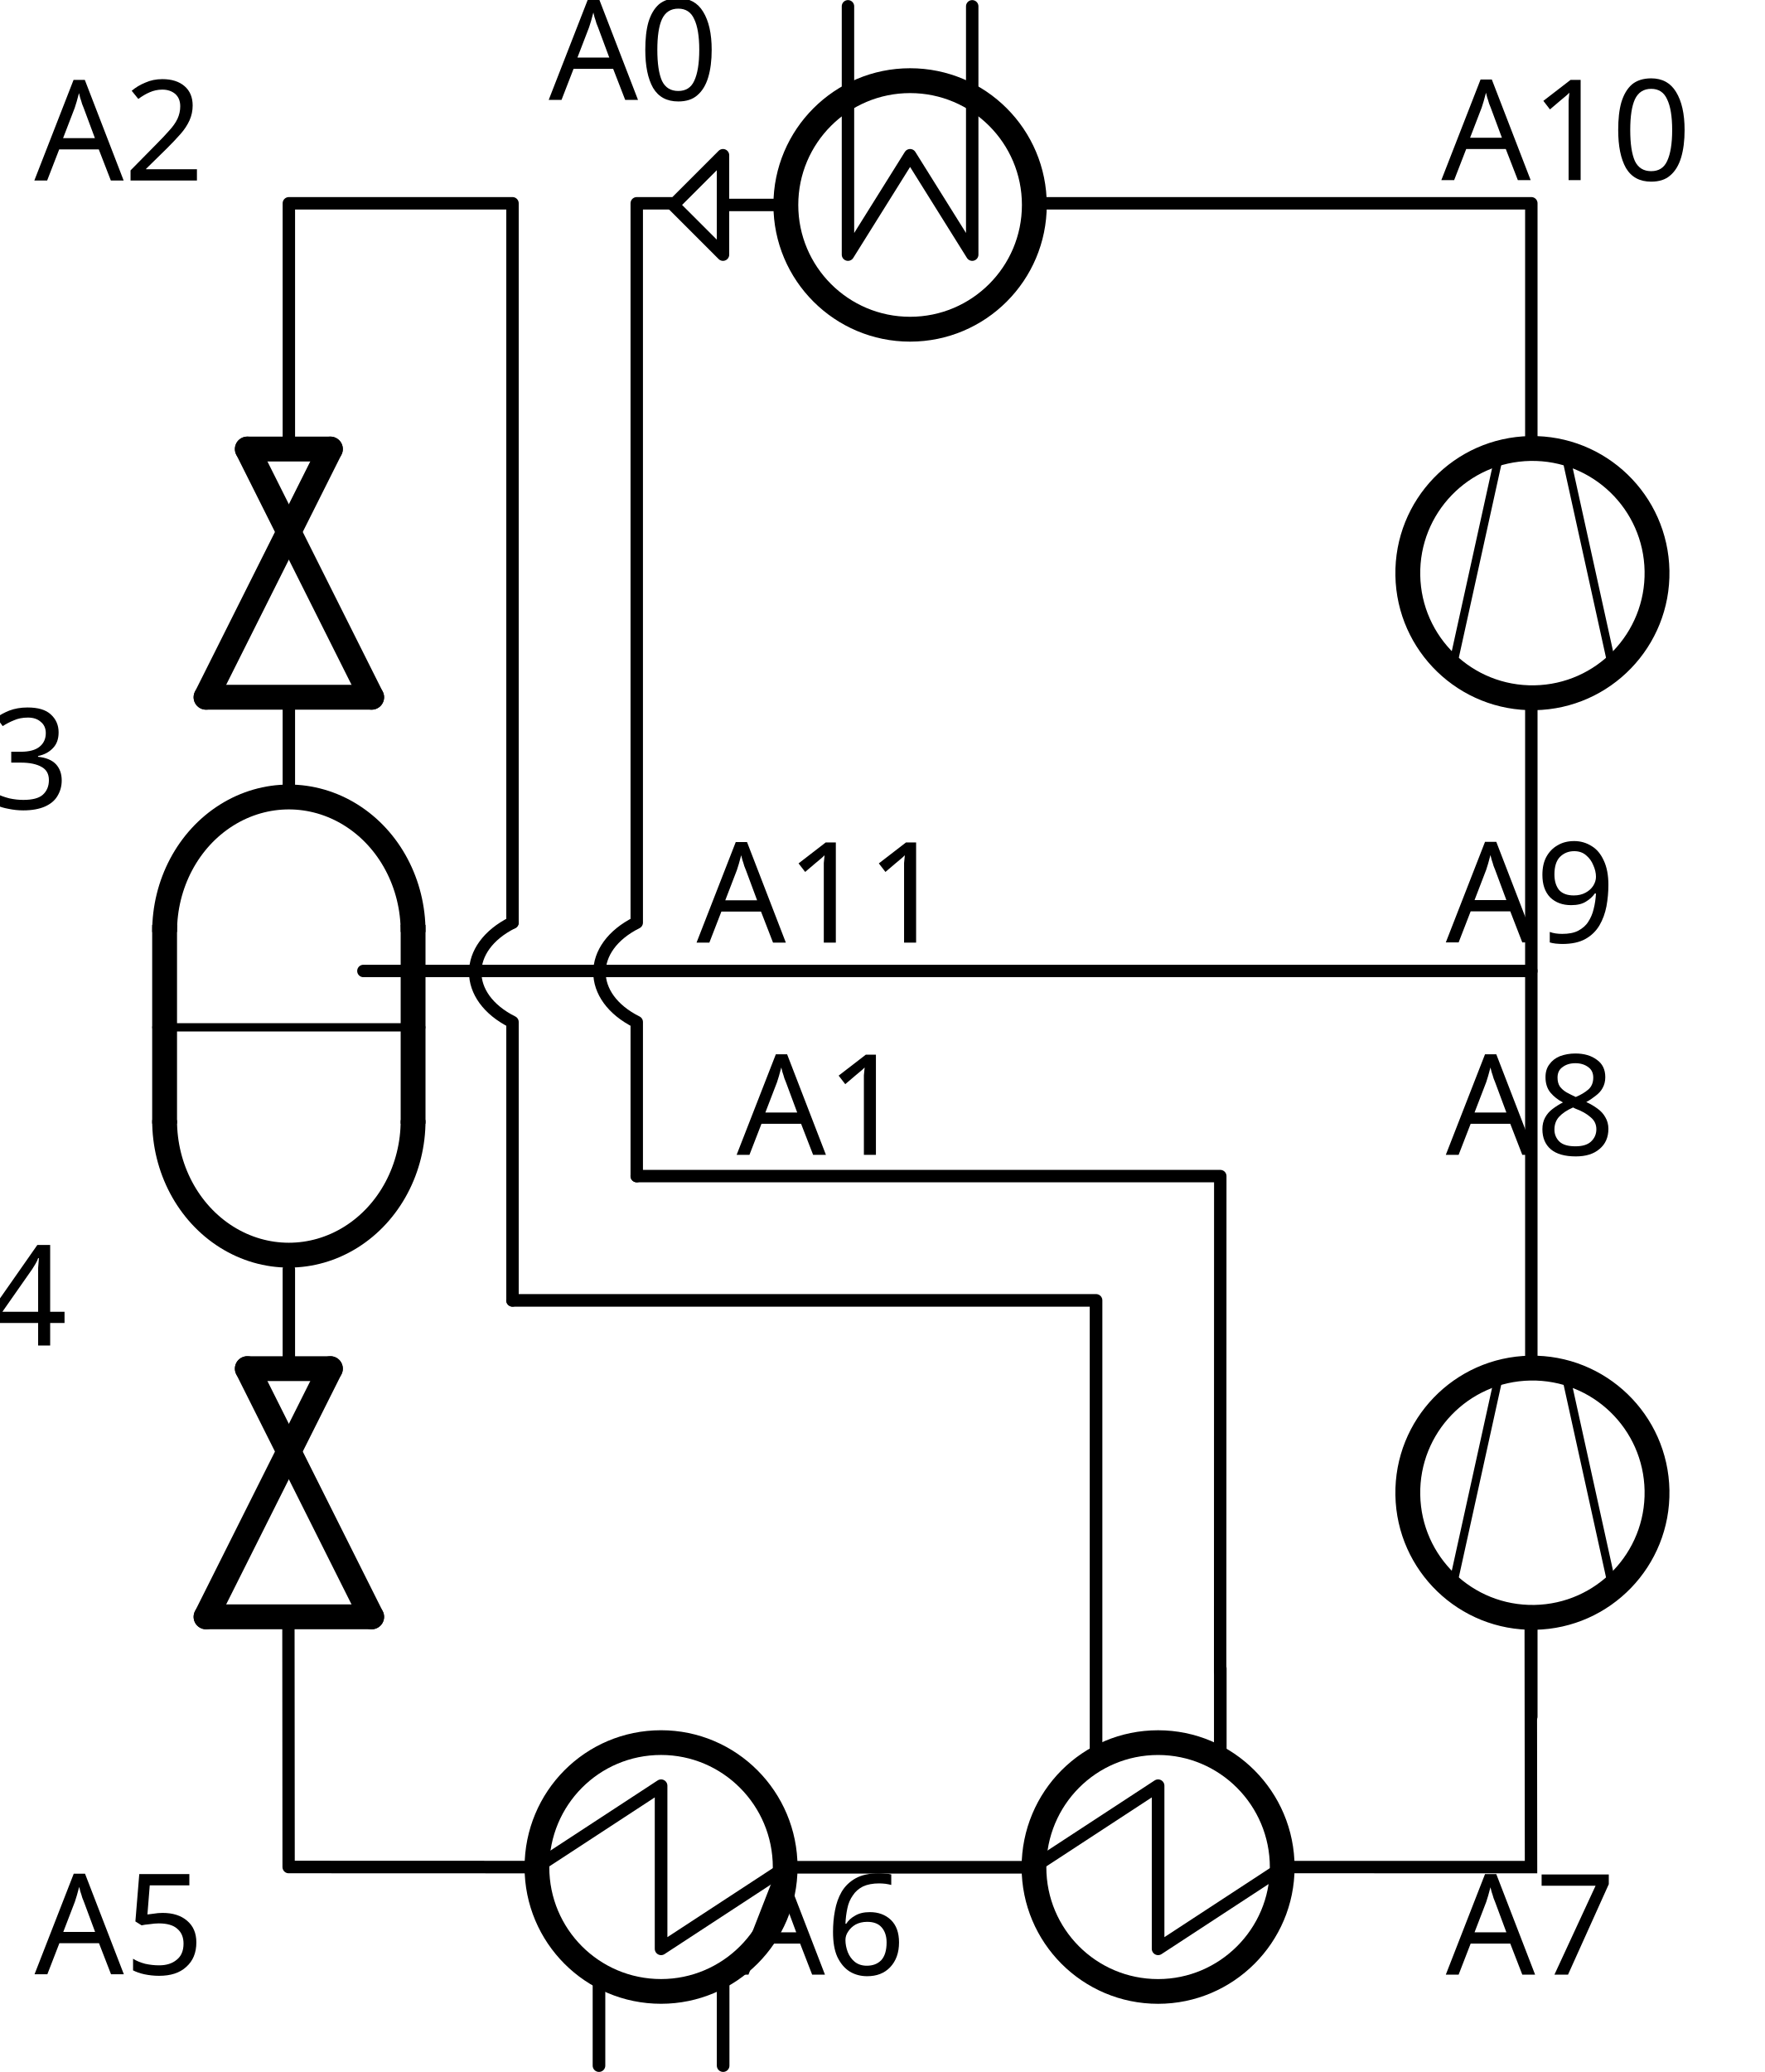
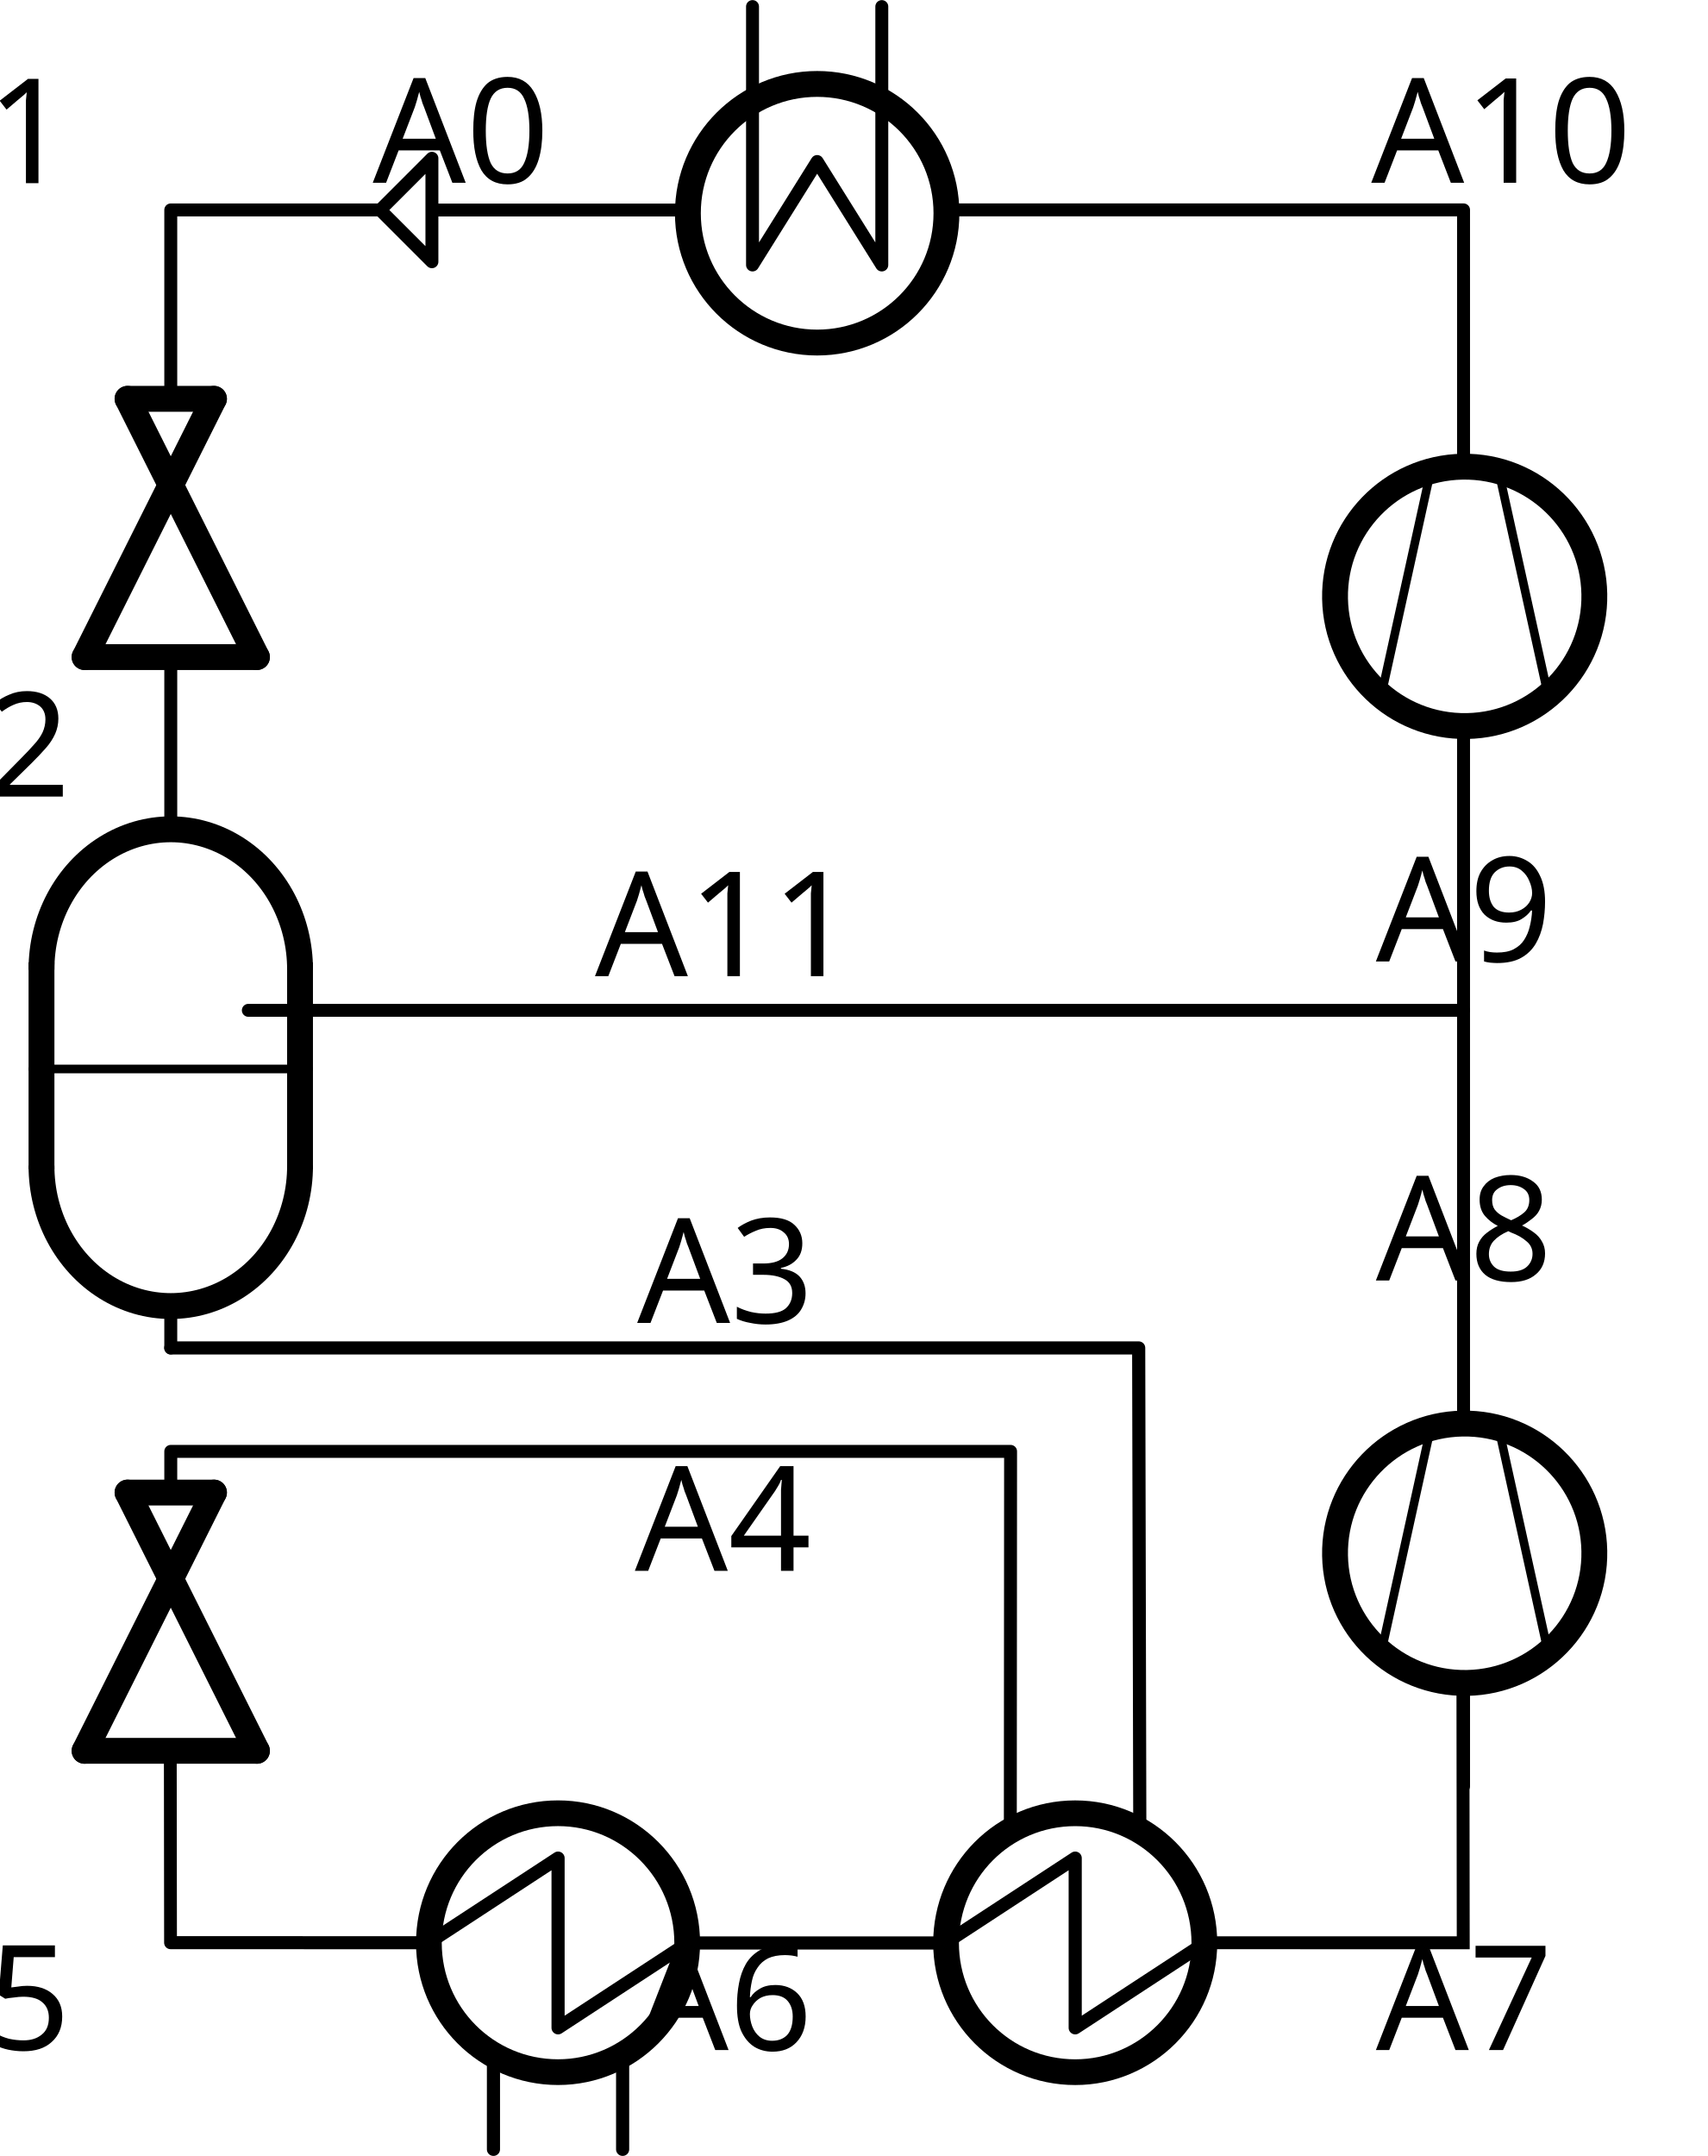
- <svg xmlns="http://www.w3.org/2000/svg" width="71mm" height="83.366mm" viewBox="0 0 71 83.366" version="1.1" id="svg8">
+ <svg xmlns="http://www.w3.org/2000/svg" width="66.032mm" height="83.366mm" viewBox="0 0 66.032 83.366" version="1.1" id="svg8">
  <defs id="defs2">
    <pattern y="0" x="0" height="6" width="6" patternUnits="userSpaceOnUse" id="EMFhbasepattern" />
    <pattern y="0" x="0" height="6" width="6" patternUnits="userSpaceOnUse" id="EMFhbasepattern-9" />
  </defs>
-   <g id="layer1" transform="translate(-30.37573,-127.9335)">
-     <g id="g968-8" transform="translate(34.33237,-139.0135)">
+   <g id="layer1" transform="translate(-35.39521,-127.9335)">
+     <g id="g968-8" transform="translate(34.33237,-141.6594)">
      <path style="fill:none;stroke:#000000;stroke-width:1;stroke-linecap:round;stroke-linejoin:round;stroke-miterlimit:4;stroke-dasharray:none;stroke-opacity:1" d="M 9.339,285.014 H 5.996" id="path824-81" />
      <path style="fill:none;stroke:#000000;stroke-width:1;stroke-linecap:round;stroke-linejoin:round;stroke-miterlimit:4;stroke-dasharray:none;stroke-opacity:1" d="M 5.996,285.014 11,295" id="path826-9" />
      <path style="fill:none;stroke:#000000;stroke-width:1;stroke-linecap:round;stroke-linejoin:round;stroke-miterlimit:4;stroke-dasharray:none;stroke-opacity:1" d="M 9.339,285.014 4.335,295" id="path828-2" />
      <path style="fill:none;stroke:#000000;stroke-width:1;stroke-linecap:round;stroke-linejoin:round;stroke-miterlimit:4;stroke-dasharray:none;stroke-opacity:1" d="M 11,295 H 4.335" id="path830-4" />
    </g>
-     <g id="g968-8-7" transform="translate(34.33237,-102.0135)">
+     <g id="g968-8-7" transform="translate(34.33237,-99.36769)">
      <path style="fill:none;stroke:#000000;stroke-width:1;stroke-linecap:round;stroke-linejoin:round;stroke-miterlimit:4;stroke-dasharray:none;stroke-opacity:1" d="M 9.339,285.014 H 5.996" id="path824-81-2" />
      <path style="fill:none;stroke:#000000;stroke-width:1;stroke-linecap:round;stroke-linejoin:round;stroke-miterlimit:4;stroke-dasharray:none;stroke-opacity:1" d="M 5.996,285.014 11,295" id="path826-9-6" />
      <path style="fill:none;stroke:#000000;stroke-width:1;stroke-linecap:round;stroke-linejoin:round;stroke-miterlimit:4;stroke-dasharray:none;stroke-opacity:1" d="M 9.339,285.014 4.335,295" id="path828-2-4" />
      <path style="fill:none;stroke:#000000;stroke-width:1;stroke-linecap:round;stroke-linejoin:round;stroke-miterlimit:4;stroke-dasharray:none;stroke-opacity:1" d="M 11,295 H 4.335" id="path830-4-4" />
    </g>
    <g transform="translate(71.54729,-102.0135)" id="g1037-4-0">
      <ellipse transform="rotate(88.97039)" cy="-15.282" cx="290.328" id="path4405-2-2-1-6-2-8-11-2" style="color:#000000;clip-rule:nonzero;display:inline;overflow:visible;visibility:visible;isolation:auto;mix-blend-mode:normal;color-interpolation:sRGB;color-interpolation-filters:linearRGB;solid-color:#000000;solid-opacity:1;fill:none;fill-opacity:0.667;fill-rule:nonzero;stroke:#000000;stroke-width:1;stroke-linecap:round;stroke-linejoin:round;stroke-miterlimit:4;stroke-dasharray:none;stroke-dashoffset:0;stroke-opacity:1;color-rendering:auto;image-rendering:auto;shape-rendering:auto;text-rendering:auto;enable-background:accumulate" ry="5.015" rx="5.015" />
      <path id="path4587-8-94-9-1-2-10-7" d="m 17.205,294.132 1.959,-8.892" style="fill:none;fill-rule:evenodd;stroke:#000000;stroke-width:0.333;stroke-linecap:round;stroke-linejoin:round;stroke-miterlimit:4;stroke-dasharray:none;stroke-opacity:1" />
      <path style="fill:none;fill-rule:evenodd;stroke:#000000;stroke-width:0.333;stroke-linecap:round;stroke-linejoin:round;stroke-miterlimit:4;stroke-dasharray:none;stroke-opacity:1" d="m 23.788,294.132 -1.959,-8.892" id="path4587-8-94-9-1-9-2-4-0" />
    </g>
    <g transform="translate(71.54729,-139.0135)" id="g1037-4-2">
      <ellipse transform="rotate(88.97039)" cy="-15.282" cx="290.328" id="path4405-2-2-1-6-2-8-11-9" style="color:#000000;clip-rule:nonzero;display:inline;overflow:visible;visibility:visible;isolation:auto;mix-blend-mode:normal;color-interpolation:sRGB;color-interpolation-filters:linearRGB;solid-color:#000000;solid-opacity:1;fill:none;fill-opacity:0.667;fill-rule:nonzero;stroke:#000000;stroke-width:1;stroke-linecap:round;stroke-linejoin:round;stroke-miterlimit:4;stroke-dasharray:none;stroke-dashoffset:0;stroke-opacity:1;color-rendering:auto;image-rendering:auto;shape-rendering:auto;text-rendering:auto;enable-background:accumulate" ry="5.015" rx="5.015" />
      <path id="path4587-8-94-9-1-2-10-8" d="m 17.205,294.132 1.959,-8.892" style="fill:none;fill-rule:evenodd;stroke:#000000;stroke-width:0.333;stroke-linecap:round;stroke-linejoin:round;stroke-miterlimit:4;stroke-dasharray:none;stroke-opacity:1" />
      <path style="fill:none;fill-rule:evenodd;stroke:#000000;stroke-width:0.333;stroke-linecap:round;stroke-linejoin:round;stroke-miterlimit:4;stroke-dasharray:none;stroke-opacity:1" d="m 23.788,294.132 -1.959,-8.892" id="path4587-8-94-9-1-9-2-4-7" />
    </g>
    <g id="g272-3" transform="translate(36.49982,-118.0654)">
      <g id="g2746-5-1-9-3-29-5-9-8" transform="matrix(0.9473144,0,0,0.9475563,-84.17021,97.49065)" style="stroke-width:1.154">
        <g id="g2740-9-3-7-5-3-7-6-5" style="stroke-width:1.154">
          <path id="path2720-3-8-4-7-4-2-4-3" style="fill:none;stroke:#000000;stroke-width:1.055;stroke-linecap:butt;stroke-linejoin:round;stroke-miterlimit:4;stroke-dasharray:none" d="m 99.935,204.44 v -8.443" />
        </g>
      </g>
      <g transform="translate(-116.129,48.5986)" id="g1309-6">
        <path d="m 116.629,242.61 v -8" style="fill:none;stroke:#000000;stroke-width:1;stroke-linecap:butt;stroke-linejoin:round;stroke-miterlimit:4;stroke-dasharray:none" id="path2720-3-8-4-7-3-0-0-7-5" />
        <path d="m 126.629,-234.9 a 5,5.419 0 0 1 -2.496,4.705 5,5.419 0 0 1 -5.008,-5e-5 5,5.419 0 0 1 -2.496,-4.705" transform="scale(1,-1)" style="opacity:1;fill:none;fill-opacity:1;fill-rule:nonzero;stroke:#000000;stroke-width:1;stroke-linecap:butt;stroke-linejoin:round;stroke-miterlimit:4;stroke-dasharray:none;stroke-dashoffset:0;stroke-opacity:1" id="path5734-3-9-1-5-4" />
        <path d="M 116.298,238.735 H 126.958" style="fill:none;stroke:#000000;stroke-width:0.333;stroke-linecap:round;stroke-linejoin:round;stroke-miterlimit:4;stroke-dasharray:none" id="path5194-0-3-9-6-2" />
        <path d="m -116.629,242.468 a 5,5.419 0 0 1 -2.496,4.705 5,5.419 0 0 1 -5.008,-6e-5 5,5.419 0 0 1 -2.496,-4.705" transform="scale(-1,1)" style="opacity:1;fill:none;fill-opacity:1;fill-rule:nonzero;stroke:#000000;stroke-width:1;stroke-linecap:butt;stroke-linejoin:round;stroke-miterlimit:4;stroke-dasharray:none;stroke-dashoffset:0;stroke-opacity:1" id="path5734-3-9-1-5-6-2" />
      </g>
    </g>
-     <path style="fill:none;stroke:#000000;stroke-width:0.5;stroke-linecap:round;stroke-linejoin:miter;stroke-dasharray:none;stroke-opacity:1" d="M 42,156 42,160" id="path2514" />
-     <path style="fill:none;stroke:#000000;stroke-width:0.5;stroke-linecap:round;stroke-linejoin:miter;stroke-dasharray:none;stroke-opacity:1" d="m 42,179 v 4" id="path2516" />
+     <path style="fill:none;stroke:#000000;stroke-width:0.5;stroke-linecap:round;stroke-linejoin:miter;stroke-dasharray:none;stroke-opacity:1" d="M 42,153.354 V 160" id="path2514" />
+     <path style="fill:none;stroke:#000000;stroke-width:0.5;stroke-linecap:round;stroke-linejoin:miter;stroke-dasharray:none;stroke-opacity:1" d="m 42,180.054 v -1.7" id="path2516" />
    <path style="fill:none;stroke:#000000;stroke-width:0.5;stroke-linecap:round;stroke-linejoin:miter;stroke-dasharray:none;stroke-opacity:1" d="M 45,167 H 92" id="path2642" />
    <path style="fill:none;stroke:#000000;stroke-width:0.5;stroke-linecap:round;stroke-linejoin:round;stroke-dasharray:none;stroke-opacity:1" d="m 92,197 v -3.946" id="path2734" />
    <path style="fill:none;stroke:#000000;stroke-width:0.5;stroke-linecap:round;stroke-linejoin:round;stroke-dasharray:none;stroke-opacity:1" d="m 92,156.054 v 27" id="path2736" />
    <g id="g1439" transform="translate(46.30005,-155.1209)">
      <circle r="5" transform="rotate(90)" cy="-20.7" cx="291.3" style="fill:none;stroke:#000000;stroke-width:1;stroke-linecap:round;stroke-linejoin:round;stroke-miterlimit:4;stroke-dasharray:none" id="path5185-8-6-5-2-6" />
      <path id="path1362-9" d="m 3.5,286.5 c 0,0 0,6.5 0,6.5 0,0 2.5,-4 2.5,-4 0,0 2.5,4 2.5,4 0,0 0,-6.5 0,-6.5" style="fill:none;stroke:#000000;stroke-width:0.5;stroke-linecap:round;stroke-linejoin:round;stroke-miterlimit:4;stroke-dasharray:none;stroke-opacity:1" transform="translate(14.7,0.3000017)" />
      <path transform="matrix(0.9980036,0,0,0.9980036,14.70699,0.8729317)" id="path1366-8" d="m 3.5,286.5 c 0,0 0,-3.5 0,-3.5" style="fill:none;stroke:#000000;stroke-width:0.501;stroke-linecap:round;stroke-linejoin:round;stroke-miterlimit:4;stroke-dasharray:none;stroke-opacity:1" />
      <path transform="matrix(0.9980036,0,0,0.9980036,19.70701,0.8734917)" id="path1366-7-1" d="m 3.5,286.5 c 0,0 0,-3.5 0,-3.5" style="fill:none;stroke:#000000;stroke-width:0.501;stroke-linecap:round;stroke-linejoin:round;stroke-miterlimit:4;stroke-dasharray:none;stroke-opacity:1" />
    </g>
-     <path transform="rotate(180,47.5,215.0563)" style="fill:none;stroke:#000000;stroke-width:0.5;stroke-linecap:butt;stroke-linejoin:round;stroke-miterlimit:4;stroke-dasharray:none;stroke-opacity:1" d="m 23,294 c 0,0 -20,-3.1e-4 -20,-3.1e-4 0,0 0,-10 0,-10" id="path4534-0" />
-     <path style="fill:none;stroke:#000000;stroke-width:0.424;stroke-linecap:butt;stroke-linejoin:round;stroke-miterlimit:4;stroke-dasharray:none;stroke-opacity:1" d="m 3.001,285.603 c 0,0 0.007,8.401 0.007,8.401 0,0 8.397,0.003 8.397,0.003" id="path4534" transform="matrix(1.168069,0,0,1.190431,38.47694,-146.9403)" />
+     <path transform="rotate(180,47.5,215.0563)" style="fill:none;stroke:#000000;stroke-width:0.5;stroke-linecap:butt;stroke-linejoin:round;stroke-miterlimit:4;stroke-dasharray:none;stroke-opacity:1" d="m 23,294.063 c 0,0 -20,0 -20,0 0,0 0,-10.063 0,-10.063" id="path4534-0" />
+     <path transform="matrix(1,0,0,-1,39,430.0543)" style="fill:none;stroke:#000000;stroke-width:0.5;stroke-linecap:butt;stroke-linejoin:round;stroke-miterlimit:4;stroke-dasharray:none;stroke-opacity:1" d="m 11,294.004 c 0,0 -8,0 -8,0 0,0 0,-7.204 0,-7.204" id="path4534-0-0" />
+     <path style="fill:none;stroke:#000000;stroke-width:0.424;stroke-linecap:butt;stroke-linejoin:round;stroke-miterlimit:4;stroke-dasharray:none;stroke-opacity:1" d="m 3.001,288.126 c 0,0 0.007,5.877 0.007,5.877 0,0 8.397,0.003 8.397,0.003" id="path4534" transform="matrix(1.168069,0,0,1.190431,38.47694,-146.9403)" />
    <g id="g157" transform="translate(0.964256,-10.99177)">
      <path style="fill:none;stroke:#000000;stroke-width:0.995px;stroke-linecap:round;stroke-linejoin:round;stroke-miterlimit:4;stroke-dasharray:none;stroke-opacity:1" d="m 56.014,209.038 c 2.752,0 4.995,2.244 4.995,5.016 0,2.752 -2.244,4.995 -4.995,4.995 -2.773,0 -4.995,-2.244 -4.995,-4.995 0,-2.773 2.222,-5.016 4.995,-5.016 z" id="path114" />
      <path style="fill:none;stroke:#000000;stroke-width:0.508px;stroke-linecap:round;stroke-linejoin:round;stroke-miterlimit:4;stroke-dasharray:none;stroke-opacity:1" d="m 61.031,214.054 -5.016,3.281 v -6.562 l -5.016,3.281" id="path116" />
      <path style="fill:none;stroke:#000000;stroke-width:0.508px;stroke-linecap:round;stroke-linejoin:round;stroke-miterlimit:4;stroke-dasharray:none;stroke-opacity:1" d="m 58.512,218.542 v 3.492" id="path118" />
      <path style="fill:none;stroke:#000000;stroke-width:0.508px;stroke-linecap:round;stroke-linejoin:round;stroke-miterlimit:4;stroke-dasharray:none;stroke-opacity:1" d="m 53.516,218.542 v 3.492" id="path120" />
      <path style="fill:none;stroke:#000000;stroke-width:0.508px;stroke-linecap:butt;stroke-linejoin:miter;stroke-miterlimit:4;stroke-dasharray:none;stroke-opacity:1" d="M 61.009,214.054 H 71" id="path122" />
      <path style="fill:none;stroke:#000000;stroke-width:0.995px;stroke-linecap:round;stroke-linejoin:round;stroke-miterlimit:4;stroke-dasharray:none;stroke-opacity:1" d="m 76.016,219.05 c -2.773,0 -4.995,-2.244 -4.995,-4.995 0,-2.773 2.222,-5.016 4.995,-5.016 2.752,0 4.995,2.244 4.995,5.016 0,2.752 -2.244,4.995 -4.995,4.995 z" id="path124" />
      <path style="fill:none;stroke:#000000;stroke-width:0.508px;stroke-linecap:round;stroke-linejoin:round;stroke-miterlimit:4;stroke-dasharray:none;stroke-opacity:1" d="m 71,214.054 5.016,-3.281 v 6.562 l 5.016,-3.281" id="path126" />
-       <path style="fill:none;stroke:#000000;stroke-width:0.508px;stroke-linecap:round;stroke-linejoin:round;stroke-miterlimit:4;stroke-dasharray:none;stroke-opacity:1" d="m 73.519,209.546 v -3.423 -14.877 h -23.483" id="path128" />
-       <path style="fill:none;stroke:#000000;stroke-width:0.508px;stroke-linecap:round;stroke-linejoin:round;stroke-miterlimit:4;stroke-dasharray:none;stroke-opacity:1" d="m 78.519,209.546 v -3.492" id="path130" />
+       <path style="fill:none;stroke:#000000;stroke-width:0.508px;stroke-linecap:round;stroke-linejoin:round;stroke-miterlimit:4;stroke-dasharray:none;stroke-opacity:1" d="M 78.514,209.546 78.471,191.046 H 41.036" id="path130" />
    </g>
    <path style="fill:none;stroke:#000000;stroke-width:0.5;stroke-linecap:round;stroke-linejoin:miter;stroke-dasharray:none;stroke-opacity:1" d="m 82.2,203.054 9.788,6.4e-4 -0.012,-10.005" id="path2642-1" />
-     <path transform="matrix(0,1.000025,-1.000001,0,335.971,150.2007)" style="fill:none;stroke:#000000;stroke-width:0.5;stroke-linecap:round;stroke-linejoin:round;stroke-miterlimit:4;stroke-dasharray:none;stroke-opacity:1" d="m 44.998,256.493 c 0,0 -19.946,-0.005 -19.946,-0.005 0,0 0,23.484 0,23.484" id="path4534-09" />
-     <path style="fill:none;stroke:#000000;stroke-width:0.5;stroke-linecap:round;stroke-linejoin:round;stroke-miterlimit:4;stroke-dasharray:none;stroke-opacity:1" d="M 51,180.254 51,169.054 c -2,-1 -2,-3 -1.21e-4,-4" id="path984-0-9-9-9-7-0-1-5-0-8-4-7-7-8-8-3-5" />
-     <path style="fill:none;stroke:#000000;stroke-width:0.5;stroke-linecap:round;stroke-linejoin:round;stroke-miterlimit:4;stroke-dasharray:none;stroke-opacity:1" d="m 56,175.254 v -6.2 c -2,-1 -2,-3 -1.21e-4,-4 L 56,136.113 h 1.4" id="path984-0-9-9-9-7-0-1-5-0-8-4-7-7-8-8-3-5-7" />
-     <path style="fill:none;stroke:#000000;stroke-width:0.5;stroke-linecap:round;stroke-linejoin:round;stroke-miterlimit:4;stroke-dasharray:none;stroke-opacity:1" d="M 51,165.054 V 136.113 H 42 l 3.01e-4,9.941" id="path984-0-9-9-9-7-0-1-5-0-8-4-7-7-8-8-3-5-6" />
-     <text xml:space="preserve" style="font-style:normal;font-variant:normal;font-weight:normal;font-stretch:normal;font-size:5.644px;line-height:1.25;font-family:Carlito;-inkscape-font-specification:'Carlito, Normal';font-variant-ligatures:normal;font-variant-caps:normal;font-variant-numeric:normal;font-feature-settings:normal;text-align:center;letter-spacing:0px;word-spacing:0px;writing-mode:lr-tb;text-anchor:middle;fill:#000000;fill-opacity:1;stroke:none;stroke-width:0.265" x="59.542" y="131.95" id="text868">
-       <tspan id="tspan866" x="59.542" y="131.95" style="font-style:normal;font-variant:normal;font-weight:normal;font-stretch:normal;font-size:5.644px;font-family:Carlito;-inkscape-font-specification:'Carlito, Normal';font-variant-ligatures:normal;font-variant-caps:normal;font-variant-numeric:normal;font-feature-settings:normal;text-align:center;writing-mode:lr-tb;text-anchor:middle;stroke-width:0.265">A0</tspan>
+     <path style="fill:none;stroke:#000000;stroke-width:0.5;stroke-linecap:round;stroke-linejoin:round;stroke-dasharray:none;stroke-opacity:1" d="m 42,185.454 v -1.4 h 32.481 l -0.01,14.6" id="path2516-4" />
+     <path style="fill:none;fill-opacity:1;fill-rule:evenodd;stroke:#000000;stroke-width:0.5;stroke-linecap:round;stroke-linejoin:round;stroke-miterlimit:4;stroke-dasharray:none;stroke-opacity:1" d="m 52.1,138.054 -2,-2 2,-2 z" id="path4652-12-9-60-5-4-2-9-2" />
+     <path transform="matrix(0,1.000025,-1.000001,0,346.1001,133.1075)" style="fill:none;stroke:#000000;stroke-width:0.5;stroke-linecap:butt;stroke-linejoin:round;stroke-miterlimit:4;stroke-dasharray:none;stroke-opacity:1" d="m 2.947,294 c 0,0 0,-9.9 0,-9.9" id="path4534-09-3-2" />
+     <text xml:space="preserve" style="font-style:normal;font-variant:normal;font-weight:normal;font-stretch:normal;font-size:5.644px;line-height:1.25;font-family:Carlito;-inkscape-font-specification:'Carlito, Normal';font-variant-ligatures:normal;font-variant-caps:normal;font-variant-numeric:normal;font-feature-settings:normal;text-align:center;letter-spacing:0px;word-spacing:0px;writing-mode:lr-tb;text-anchor:middle;fill:#000000;fill-opacity:1;stroke:none;stroke-width:0.265" x="56.901" y="134.997" id="text868">
+       <tspan id="tspan866" x="56.901" y="134.997" style="font-style:normal;font-variant:normal;font-weight:normal;font-stretch:normal;font-size:5.644px;font-family:Carlito;-inkscape-font-specification:'Carlito, Normal';font-variant-ligatures:normal;font-variant-caps:normal;font-variant-numeric:normal;font-feature-settings:normal;text-align:center;writing-mode:lr-tb;text-anchor:middle;stroke-width:0.265">A0</tspan>
    </text>
-     <text xml:space="preserve" style="font-style:normal;font-variant:normal;font-weight:normal;font-stretch:normal;font-size:5.644px;line-height:1.25;font-family:Carlito;-inkscape-font-specification:'Carlito, Normal';font-variant-ligatures:normal;font-variant-caps:normal;font-variant-numeric:normal;font-feature-settings:normal;text-align:center;letter-spacing:0px;word-spacing:0px;writing-mode:lr-tb;text-anchor:middle;fill:#000000;fill-opacity:1;stroke:none;stroke-width:0.265" x="38.846" y="135.195" id="text868-4">
-       <tspan id="tspan866-9" x="38.846" y="135.195" style="font-style:normal;font-variant:normal;font-weight:normal;font-stretch:normal;font-size:5.644px;font-family:Carlito;-inkscape-font-specification:'Carlito, Normal';font-variant-ligatures:normal;font-variant-caps:normal;font-variant-numeric:normal;font-feature-settings:normal;text-align:center;writing-mode:lr-tb;text-anchor:middle;stroke-width:0.265">A2</tspan>
+     <text xml:space="preserve" style="font-style:normal;font-variant:normal;font-weight:normal;font-stretch:normal;font-size:5.644px;line-height:1.25;font-family:Carlito;-inkscape-font-specification:'Carlito, Normal';font-variant-ligatures:normal;font-variant-caps:normal;font-variant-numeric:normal;font-feature-settings:normal;text-align:center;letter-spacing:0px;word-spacing:0px;writing-mode:lr-tb;text-anchor:middle;fill:#000000;fill-opacity:1;stroke:none;stroke-width:0.265" x="38.364" y="135.015" id="text868-4">
+       <tspan id="tspan866-9" x="38.364" y="135.015" style="font-style:normal;font-variant:normal;font-weight:normal;font-stretch:normal;font-size:5.644px;font-family:Carlito;-inkscape-font-specification:'Carlito, Normal';font-variant-ligatures:normal;font-variant-caps:normal;font-variant-numeric:normal;font-feature-settings:normal;text-align:center;writing-mode:lr-tb;text-anchor:middle;stroke-width:0.265">A1</tspan>
    </text>
-     <text xml:space="preserve" style="font-style:normal;font-variant:normal;font-weight:normal;font-stretch:normal;font-size:5.644px;line-height:1.25;font-family:Carlito;-inkscape-font-specification:'Carlito, Normal';font-variant-ligatures:normal;font-variant-caps:normal;font-variant-numeric:normal;font-feature-settings:normal;text-align:center;letter-spacing:0px;word-spacing:0px;writing-mode:lr-tb;text-anchor:middle;fill:#000000;fill-opacity:1;stroke:none;stroke-width:0.265" x="33.434" y="160.475" id="text868-5">
-       <tspan id="tspan866-0" x="33.434" y="160.475" style="font-style:normal;font-variant:normal;font-weight:normal;font-stretch:normal;font-size:5.644px;font-family:Carlito;-inkscape-font-specification:'Carlito, Normal';font-variant-ligatures:normal;font-variant-caps:normal;font-variant-numeric:normal;font-feature-settings:normal;text-align:center;writing-mode:lr-tb;text-anchor:middle;stroke-width:0.265">A3</tspan>
+     <text xml:space="preserve" style="font-style:normal;font-variant:normal;font-weight:normal;font-stretch:normal;font-size:5.644px;line-height:1.25;font-family:Carlito;-inkscape-font-specification:'Carlito, Normal';font-variant-ligatures:normal;font-variant-caps:normal;font-variant-numeric:normal;font-feature-settings:normal;text-align:center;letter-spacing:0px;word-spacing:0px;writing-mode:lr-tb;text-anchor:middle;fill:#000000;fill-opacity:1;stroke:none;stroke-width:0.265" x="38.368" y="158.732" id="text868-5">
+       <tspan id="tspan866-0" x="38.368" y="158.732" style="font-style:normal;font-variant:normal;font-weight:normal;font-stretch:normal;font-size:5.644px;font-family:Carlito;-inkscape-font-specification:'Carlito, Normal';font-variant-ligatures:normal;font-variant-caps:normal;font-variant-numeric:normal;font-feature-settings:normal;text-align:center;writing-mode:lr-tb;text-anchor:middle;stroke-width:0.265">A2</tspan>
    </text>
-     <text xml:space="preserve" style="font-style:normal;font-variant:normal;font-weight:normal;font-stretch:normal;font-size:5.644px;line-height:1.25;font-family:Carlito;-inkscape-font-specification:'Carlito, Normal';font-variant-ligatures:normal;font-variant-caps:normal;font-variant-numeric:normal;font-feature-settings:normal;text-align:center;letter-spacing:0px;word-spacing:0px;writing-mode:lr-tb;text-anchor:middle;fill:#000000;fill-opacity:1;stroke:none;stroke-width:0.265" x="33.344" y="182.074" id="text868-6">
-       <tspan id="tspan866-2" x="33.344" y="182.074" style="font-style:normal;font-variant:normal;font-weight:normal;font-stretch:normal;font-size:5.644px;font-family:Carlito;-inkscape-font-specification:'Carlito, Normal';font-variant-ligatures:normal;font-variant-caps:normal;font-variant-numeric:normal;font-feature-settings:normal;text-align:center;writing-mode:lr-tb;text-anchor:middle;stroke-width:0.265">A4</tspan>
+     <text xml:space="preserve" style="font-style:normal;font-variant:normal;font-weight:normal;font-stretch:normal;font-size:5.644px;line-height:1.25;font-family:Carlito;-inkscape-font-specification:'Carlito, Normal';font-variant-ligatures:normal;font-variant-caps:normal;font-variant-numeric:normal;font-feature-settings:normal;text-align:center;letter-spacing:0px;word-spacing:0px;writing-mode:lr-tb;text-anchor:middle;fill:#000000;fill-opacity:1;stroke:none;stroke-width:0.265" x="67.036" y="188.668" id="text868-6">
+       <tspan id="tspan866-2" x="67.036" y="188.668" style="font-style:normal;font-variant:normal;font-weight:normal;font-stretch:normal;font-size:5.644px;font-family:Carlito;-inkscape-font-specification:'Carlito, Normal';font-variant-ligatures:normal;font-variant-caps:normal;font-variant-numeric:normal;font-feature-settings:normal;text-align:center;writing-mode:lr-tb;text-anchor:middle;stroke-width:0.265">A4</tspan>
    </text>
-     <text xml:space="preserve" style="font-style:normal;font-variant:normal;font-weight:normal;font-stretch:normal;font-size:5.644px;line-height:1.25;font-family:Carlito;-inkscape-font-specification:'Carlito, Normal';font-variant-ligatures:normal;font-variant-caps:normal;font-variant-numeric:normal;font-feature-settings:normal;text-align:center;letter-spacing:0px;word-spacing:0px;writing-mode:lr-tb;text-anchor:middle;fill:#000000;fill-opacity:1;stroke:none;stroke-width:0.265" x="38.854" y="207.366" id="text868-3">
-       <tspan id="tspan866-1" x="38.854" y="207.366" style="font-style:normal;font-variant:normal;font-weight:normal;font-stretch:normal;font-size:5.644px;font-family:Carlito;-inkscape-font-specification:'Carlito, Normal';font-variant-ligatures:normal;font-variant-caps:normal;font-variant-numeric:normal;font-feature-settings:normal;text-align:center;writing-mode:lr-tb;text-anchor:middle;stroke-width:0.265">A5</tspan>
+     <text xml:space="preserve" style="font-style:normal;font-variant:normal;font-weight:normal;font-stretch:normal;font-size:5.644px;line-height:1.25;font-family:Carlito;-inkscape-font-specification:'Carlito, Normal';font-variant-ligatures:normal;font-variant-caps:normal;font-variant-numeric:normal;font-feature-settings:normal;text-align:center;letter-spacing:0px;word-spacing:0px;writing-mode:lr-tb;text-anchor:middle;fill:#000000;fill-opacity:1;stroke:none;stroke-width:0.265" x="38.376" y="207.186" id="text868-3">
+       <tspan id="tspan866-1" x="38.376" y="207.186" style="font-style:normal;font-variant:normal;font-weight:normal;font-stretch:normal;font-size:5.644px;font-family:Carlito;-inkscape-font-specification:'Carlito, Normal';font-variant-ligatures:normal;font-variant-caps:normal;font-variant-numeric:normal;font-feature-settings:normal;text-align:center;writing-mode:lr-tb;text-anchor:middle;stroke-width:0.265">A5</tspan>
    </text>
-     <text xml:space="preserve" style="font-style:normal;font-variant:normal;font-weight:normal;font-stretch:normal;font-size:5.644px;line-height:1.25;font-family:Carlito;-inkscape-font-specification:'Carlito, Normal';font-variant-ligatures:normal;font-variant-caps:normal;font-variant-numeric:normal;font-feature-settings:normal;text-align:center;letter-spacing:0px;word-spacing:0px;writing-mode:lr-tb;text-anchor:middle;fill:#000000;fill-opacity:1;stroke:none;stroke-width:0.265" x="95.646" y="207.384" id="text868-1">
-       <tspan id="tspan866-4" x="95.646" y="207.384" style="font-style:normal;font-variant:normal;font-weight:normal;font-stretch:normal;font-size:5.644px;font-family:Carlito;-inkscape-font-specification:'Carlito, Normal';font-variant-ligatures:normal;font-variant-caps:normal;font-variant-numeric:normal;font-feature-settings:normal;text-align:center;writing-mode:lr-tb;text-anchor:middle;stroke-width:0.265">A7</tspan>
+     <text xml:space="preserve" style="font-style:normal;font-variant:normal;font-weight:normal;font-stretch:normal;font-size:5.644px;line-height:1.25;font-family:Carlito;-inkscape-font-specification:'Carlito, Normal';font-variant-ligatures:normal;font-variant-caps:normal;font-variant-numeric:normal;font-feature-settings:normal;text-align:center;letter-spacing:0px;word-spacing:0px;writing-mode:lr-tb;text-anchor:middle;fill:#000000;fill-opacity:1;stroke:none;stroke-width:0.265" x="95.697" y="207.204" id="text868-1">
+       <tspan id="tspan866-4" x="95.697" y="207.204" style="font-style:normal;font-variant:normal;font-weight:normal;font-stretch:normal;font-size:5.644px;font-family:Carlito;-inkscape-font-specification:'Carlito, Normal';font-variant-ligatures:normal;font-variant-caps:normal;font-variant-numeric:normal;font-feature-settings:normal;text-align:center;writing-mode:lr-tb;text-anchor:middle;stroke-width:0.265">A7</tspan>
    </text>
-     <text xml:space="preserve" style="font-style:normal;font-variant:normal;font-weight:normal;font-stretch:normal;font-size:5.644px;line-height:1.25;font-family:Carlito;-inkscape-font-specification:'Carlito, Normal';font-variant-ligatures:normal;font-variant-caps:normal;font-variant-numeric:normal;font-feature-settings:normal;text-align:center;letter-spacing:0px;word-spacing:0px;writing-mode:lr-tb;text-anchor:middle;fill:#000000;fill-opacity:1;stroke:none;stroke-width:0.265" x="95.646" y="174.396" id="text868-8">
-       <tspan id="tspan866-5" x="95.646" y="174.396" style="font-style:normal;font-variant:normal;font-weight:normal;font-stretch:normal;font-size:5.644px;font-family:Carlito;-inkscape-font-specification:'Carlito, Normal';font-variant-ligatures:normal;font-variant-caps:normal;font-variant-numeric:normal;font-feature-settings:normal;text-align:center;writing-mode:lr-tb;text-anchor:middle;stroke-width:0.265">A8</tspan>
+     <text xml:space="preserve" style="font-style:normal;font-variant:normal;font-weight:normal;font-stretch:normal;font-size:5.644px;line-height:1.25;font-family:Carlito;-inkscape-font-specification:'Carlito, Normal';font-variant-ligatures:normal;font-variant-caps:normal;font-variant-numeric:normal;font-feature-settings:normal;text-align:center;letter-spacing:0px;word-spacing:0px;writing-mode:lr-tb;text-anchor:middle;fill:#000000;fill-opacity:1;stroke:none;stroke-width:0.265" x="95.697" y="177.443" id="text868-8">
+       <tspan id="tspan866-5" x="95.697" y="177.443" style="font-style:normal;font-variant:normal;font-weight:normal;font-stretch:normal;font-size:5.644px;font-family:Carlito;-inkscape-font-specification:'Carlito, Normal';font-variant-ligatures:normal;font-variant-caps:normal;font-variant-numeric:normal;font-feature-settings:normal;text-align:center;writing-mode:lr-tb;text-anchor:middle;stroke-width:0.265">A8</tspan>
    </text>
-     <text xml:space="preserve" style="font-style:normal;font-variant:normal;font-weight:normal;font-stretch:normal;font-size:5.644px;line-height:1.25;font-family:Carlito;-inkscape-font-specification:'Carlito, Normal';font-variant-ligatures:normal;font-variant-caps:normal;font-variant-numeric:normal;font-feature-settings:normal;text-align:center;letter-spacing:0px;word-spacing:0px;writing-mode:lr-tb;text-anchor:middle;fill:#000000;fill-opacity:1;stroke:none;stroke-width:0.265" x="97.079" y="135.177" id="text868-42">
-       <tspan id="tspan866-7" x="97.079" y="135.177" style="font-style:normal;font-variant:normal;font-weight:normal;font-stretch:normal;font-size:5.644px;font-family:Carlito;-inkscape-font-specification:'Carlito, Normal';font-variant-ligatures:normal;font-variant-caps:normal;font-variant-numeric:normal;font-feature-settings:normal;text-align:center;writing-mode:lr-tb;text-anchor:middle;stroke-width:0.265">A10</tspan>
+     <text xml:space="preserve" style="font-style:normal;font-variant:normal;font-weight:normal;font-stretch:normal;font-size:5.644px;line-height:1.25;font-family:Carlito;-inkscape-font-specification:'Carlito, Normal';font-variant-ligatures:normal;font-variant-caps:normal;font-variant-numeric:normal;font-feature-settings:normal;text-align:center;letter-spacing:0px;word-spacing:0px;writing-mode:lr-tb;text-anchor:middle;fill:#000000;fill-opacity:1;stroke:none;stroke-width:0.265" x="97.13" y="134.997" id="text868-42">
+       <tspan id="tspan866-7" x="97.13" y="134.997" style="font-style:normal;font-variant:normal;font-weight:normal;font-stretch:normal;font-size:5.644px;font-family:Carlito;-inkscape-font-specification:'Carlito, Normal';font-variant-ligatures:normal;font-variant-caps:normal;font-variant-numeric:normal;font-feature-settings:normal;text-align:center;writing-mode:lr-tb;text-anchor:middle;stroke-width:0.265">A10</tspan>
    </text>
-     <text xml:space="preserve" style="font-style:normal;font-variant:normal;font-weight:normal;font-stretch:normal;font-size:5.644px;line-height:1.25;font-family:Carlito;-inkscape-font-specification:'Carlito, Normal';font-variant-ligatures:normal;font-variant-caps:normal;font-variant-numeric:normal;font-feature-settings:normal;text-align:center;letter-spacing:0px;word-spacing:0px;writing-mode:lr-tb;text-anchor:middle;fill:#000000;fill-opacity:1;stroke:none;stroke-width:0.265" x="95.646" y="165.854" id="text868-2">
-       <tspan id="tspan866-3" x="95.646" y="165.854" style="font-style:normal;font-variant:normal;font-weight:normal;font-stretch:normal;font-size:5.644px;font-family:Carlito;-inkscape-font-specification:'Carlito, Normal';font-variant-ligatures:normal;font-variant-caps:normal;font-variant-numeric:normal;font-feature-settings:normal;text-align:center;writing-mode:lr-tb;text-anchor:middle;stroke-width:0.265">A9</tspan>
+     <text xml:space="preserve" style="font-style:normal;font-variant:normal;font-weight:normal;font-stretch:normal;font-size:5.644px;line-height:1.25;font-family:Carlito;-inkscape-font-specification:'Carlito, Normal';font-variant-ligatures:normal;font-variant-caps:normal;font-variant-numeric:normal;font-feature-settings:normal;text-align:center;letter-spacing:0px;word-spacing:0px;writing-mode:lr-tb;text-anchor:middle;fill:#000000;fill-opacity:1;stroke:none;stroke-width:0.265" x="95.697" y="165.11" id="text868-2">
+       <tspan id="tspan866-3" x="95.697" y="165.11" style="font-style:normal;font-variant:normal;font-weight:normal;font-stretch:normal;font-size:5.644px;font-family:Carlito;-inkscape-font-specification:'Carlito, Normal';font-variant-ligatures:normal;font-variant-caps:normal;font-variant-numeric:normal;font-feature-settings:normal;text-align:center;writing-mode:lr-tb;text-anchor:middle;stroke-width:0.265">A9</tspan>
    </text>
-     <text xml:space="preserve" style="font-style:normal;font-variant:normal;font-weight:normal;font-stretch:normal;font-size:5.644px;line-height:1.25;font-family:Carlito;-inkscape-font-specification:'Carlito, Normal';font-variant-ligatures:normal;font-variant-caps:normal;font-variant-numeric:normal;font-feature-settings:normal;text-align:center;letter-spacing:0px;word-spacing:0px;writing-mode:lr-tb;text-anchor:middle;fill:#000000;fill-opacity:1;stroke:none;stroke-width:0.265" x="67.108" y="165.858" id="text868-9">
-       <tspan id="tspan866-8" x="67.108" y="165.858" style="font-style:normal;font-variant:normal;font-weight:normal;font-stretch:normal;font-size:5.644px;font-family:Carlito;-inkscape-font-specification:'Carlito, Normal';font-variant-ligatures:normal;font-variant-caps:normal;font-variant-numeric:normal;font-feature-settings:normal;text-align:center;writing-mode:lr-tb;text-anchor:middle;stroke-width:0.265">A11</tspan>
+     <text xml:space="preserve" style="font-style:normal;font-variant:normal;font-weight:normal;font-stretch:normal;font-size:5.644px;line-height:1.25;font-family:Carlito;-inkscape-font-specification:'Carlito, Normal';font-variant-ligatures:normal;font-variant-caps:normal;font-variant-numeric:normal;font-feature-settings:normal;text-align:center;letter-spacing:0px;word-spacing:0px;writing-mode:lr-tb;text-anchor:middle;fill:#000000;fill-opacity:1;stroke:none;stroke-width:0.265" x="67.108" y="165.678" id="text868-9">
+       <tspan id="tspan866-8" x="67.108" y="165.678" style="font-style:normal;font-variant:normal;font-weight:normal;font-stretch:normal;font-size:5.644px;font-family:Carlito;-inkscape-font-specification:'Carlito, Normal';font-variant-ligatures:normal;font-variant-caps:normal;font-variant-numeric:normal;font-feature-settings:normal;text-align:center;writing-mode:lr-tb;text-anchor:middle;stroke-width:0.265">A11</tspan>
    </text>
-     <path style="fill:none;fill-opacity:1;fill-rule:evenodd;stroke:#000000;stroke-width:0.5;stroke-linecap:round;stroke-linejoin:round;stroke-miterlimit:4;stroke-dasharray:none;stroke-opacity:1" d="m 59.471,138.179 -2,-2 2,-2 z" id="path4652-12-9-60-5-4-2-9-2" />
-     <path transform="matrix(0,1.000025,-1.000001,0,352.0002,133.2323)" style="fill:none;stroke:#000000;stroke-width:0.5;stroke-linecap:butt;stroke-linejoin:round;stroke-miterlimit:4;stroke-dasharray:none;stroke-opacity:1" d="m 2.947,292.4 c 0,0 0,-2.4 0,-2.4" id="path4534-09-3-2" />
-     <text xml:space="preserve" style="font-style:normal;font-variant:normal;font-weight:normal;font-stretch:normal;font-size:5.644px;line-height:1.25;font-family:Carlito;-inkscape-font-specification:'Carlito, Normal';font-variant-ligatures:normal;font-variant-caps:normal;font-variant-numeric:normal;font-feature-settings:normal;text-align:center;letter-spacing:0px;word-spacing:0px;writing-mode:lr-tb;text-anchor:middle;fill:#000000;fill-opacity:1;stroke:none;stroke-width:0.265" x="67.108" y="174.4" id="text868-4-6">
-       <tspan id="tspan866-9-2" x="67.108" y="174.4" style="font-style:normal;font-variant:normal;font-weight:normal;font-stretch:normal;font-size:5.644px;font-family:Carlito;-inkscape-font-specification:'Carlito, Normal';font-variant-ligatures:normal;font-variant-caps:normal;font-variant-numeric:normal;font-feature-settings:normal;text-align:center;writing-mode:lr-tb;text-anchor:middle;stroke-width:0.265">A1</tspan>
+     <text xml:space="preserve" style="font-style:normal;font-variant:normal;font-weight:normal;font-stretch:normal;font-size:5.644px;line-height:1.25;font-family:Carlito;-inkscape-font-specification:'Carlito, Normal';font-variant-ligatures:normal;font-variant-caps:normal;font-variant-numeric:normal;font-feature-settings:normal;text-align:center;letter-spacing:0px;word-spacing:0px;writing-mode:lr-tb;text-anchor:middle;fill:#000000;fill-opacity:1;stroke:none;stroke-width:0.265" x="67.125" y="179.083" id="text868-4-6">
+       <tspan id="tspan866-9-2" x="67.125" y="179.083" style="font-style:normal;font-variant:normal;font-weight:normal;font-stretch:normal;font-size:5.644px;font-family:Carlito;-inkscape-font-specification:'Carlito, Normal';font-variant-ligatures:normal;font-variant-caps:normal;font-variant-numeric:normal;font-feature-settings:normal;text-align:center;writing-mode:lr-tb;text-anchor:middle;stroke-width:0.265">A3</tspan>
    </text>
-     <text xml:space="preserve" style="font-style:normal;font-variant:normal;font-weight:normal;font-stretch:normal;font-size:5.644px;line-height:1.25;font-family:Carlito;-inkscape-font-specification:'Carlito, Normal';font-variant-ligatures:normal;font-variant-caps:normal;font-variant-numeric:normal;font-feature-settings:normal;text-align:center;letter-spacing:0px;word-spacing:0px;writing-mode:lr-tb;text-anchor:middle;fill:#000000;fill-opacity:1;stroke:none;stroke-width:0.265" x="67.066" y="207.382" id="text868-4-6-2">
-       <tspan id="tspan866-9-2-4" x="67.066" y="207.382" style="font-style:normal;font-variant:normal;font-weight:normal;font-stretch:normal;font-size:5.644px;font-family:Carlito;-inkscape-font-specification:'Carlito, Normal';font-variant-ligatures:normal;font-variant-caps:normal;font-variant-numeric:normal;font-feature-settings:normal;text-align:center;writing-mode:lr-tb;text-anchor:middle;stroke-width:0.265">A6</tspan>
+     <text xml:space="preserve" style="font-style:normal;font-variant:normal;font-weight:normal;font-stretch:normal;font-size:5.644px;line-height:1.25;font-family:Carlito;-inkscape-font-specification:'Carlito, Normal';font-variant-ligatures:normal;font-variant-caps:normal;font-variant-numeric:normal;font-feature-settings:normal;text-align:center;letter-spacing:0px;word-spacing:0px;writing-mode:lr-tb;text-anchor:middle;fill:#000000;fill-opacity:1;stroke:none;stroke-width:0.265" x="67.066" y="207.203" id="text868-4-6-2">
+       <tspan id="tspan866-9-2-4" x="67.066" y="207.203" style="font-style:normal;font-variant:normal;font-weight:normal;font-stretch:normal;font-size:5.644px;font-family:Carlito;-inkscape-font-specification:'Carlito, Normal';font-variant-ligatures:normal;font-variant-caps:normal;font-variant-numeric:normal;font-feature-settings:normal;text-align:center;writing-mode:lr-tb;text-anchor:middle;stroke-width:0.265">A6</tspan>
    </text>
  </g>
</svg>
